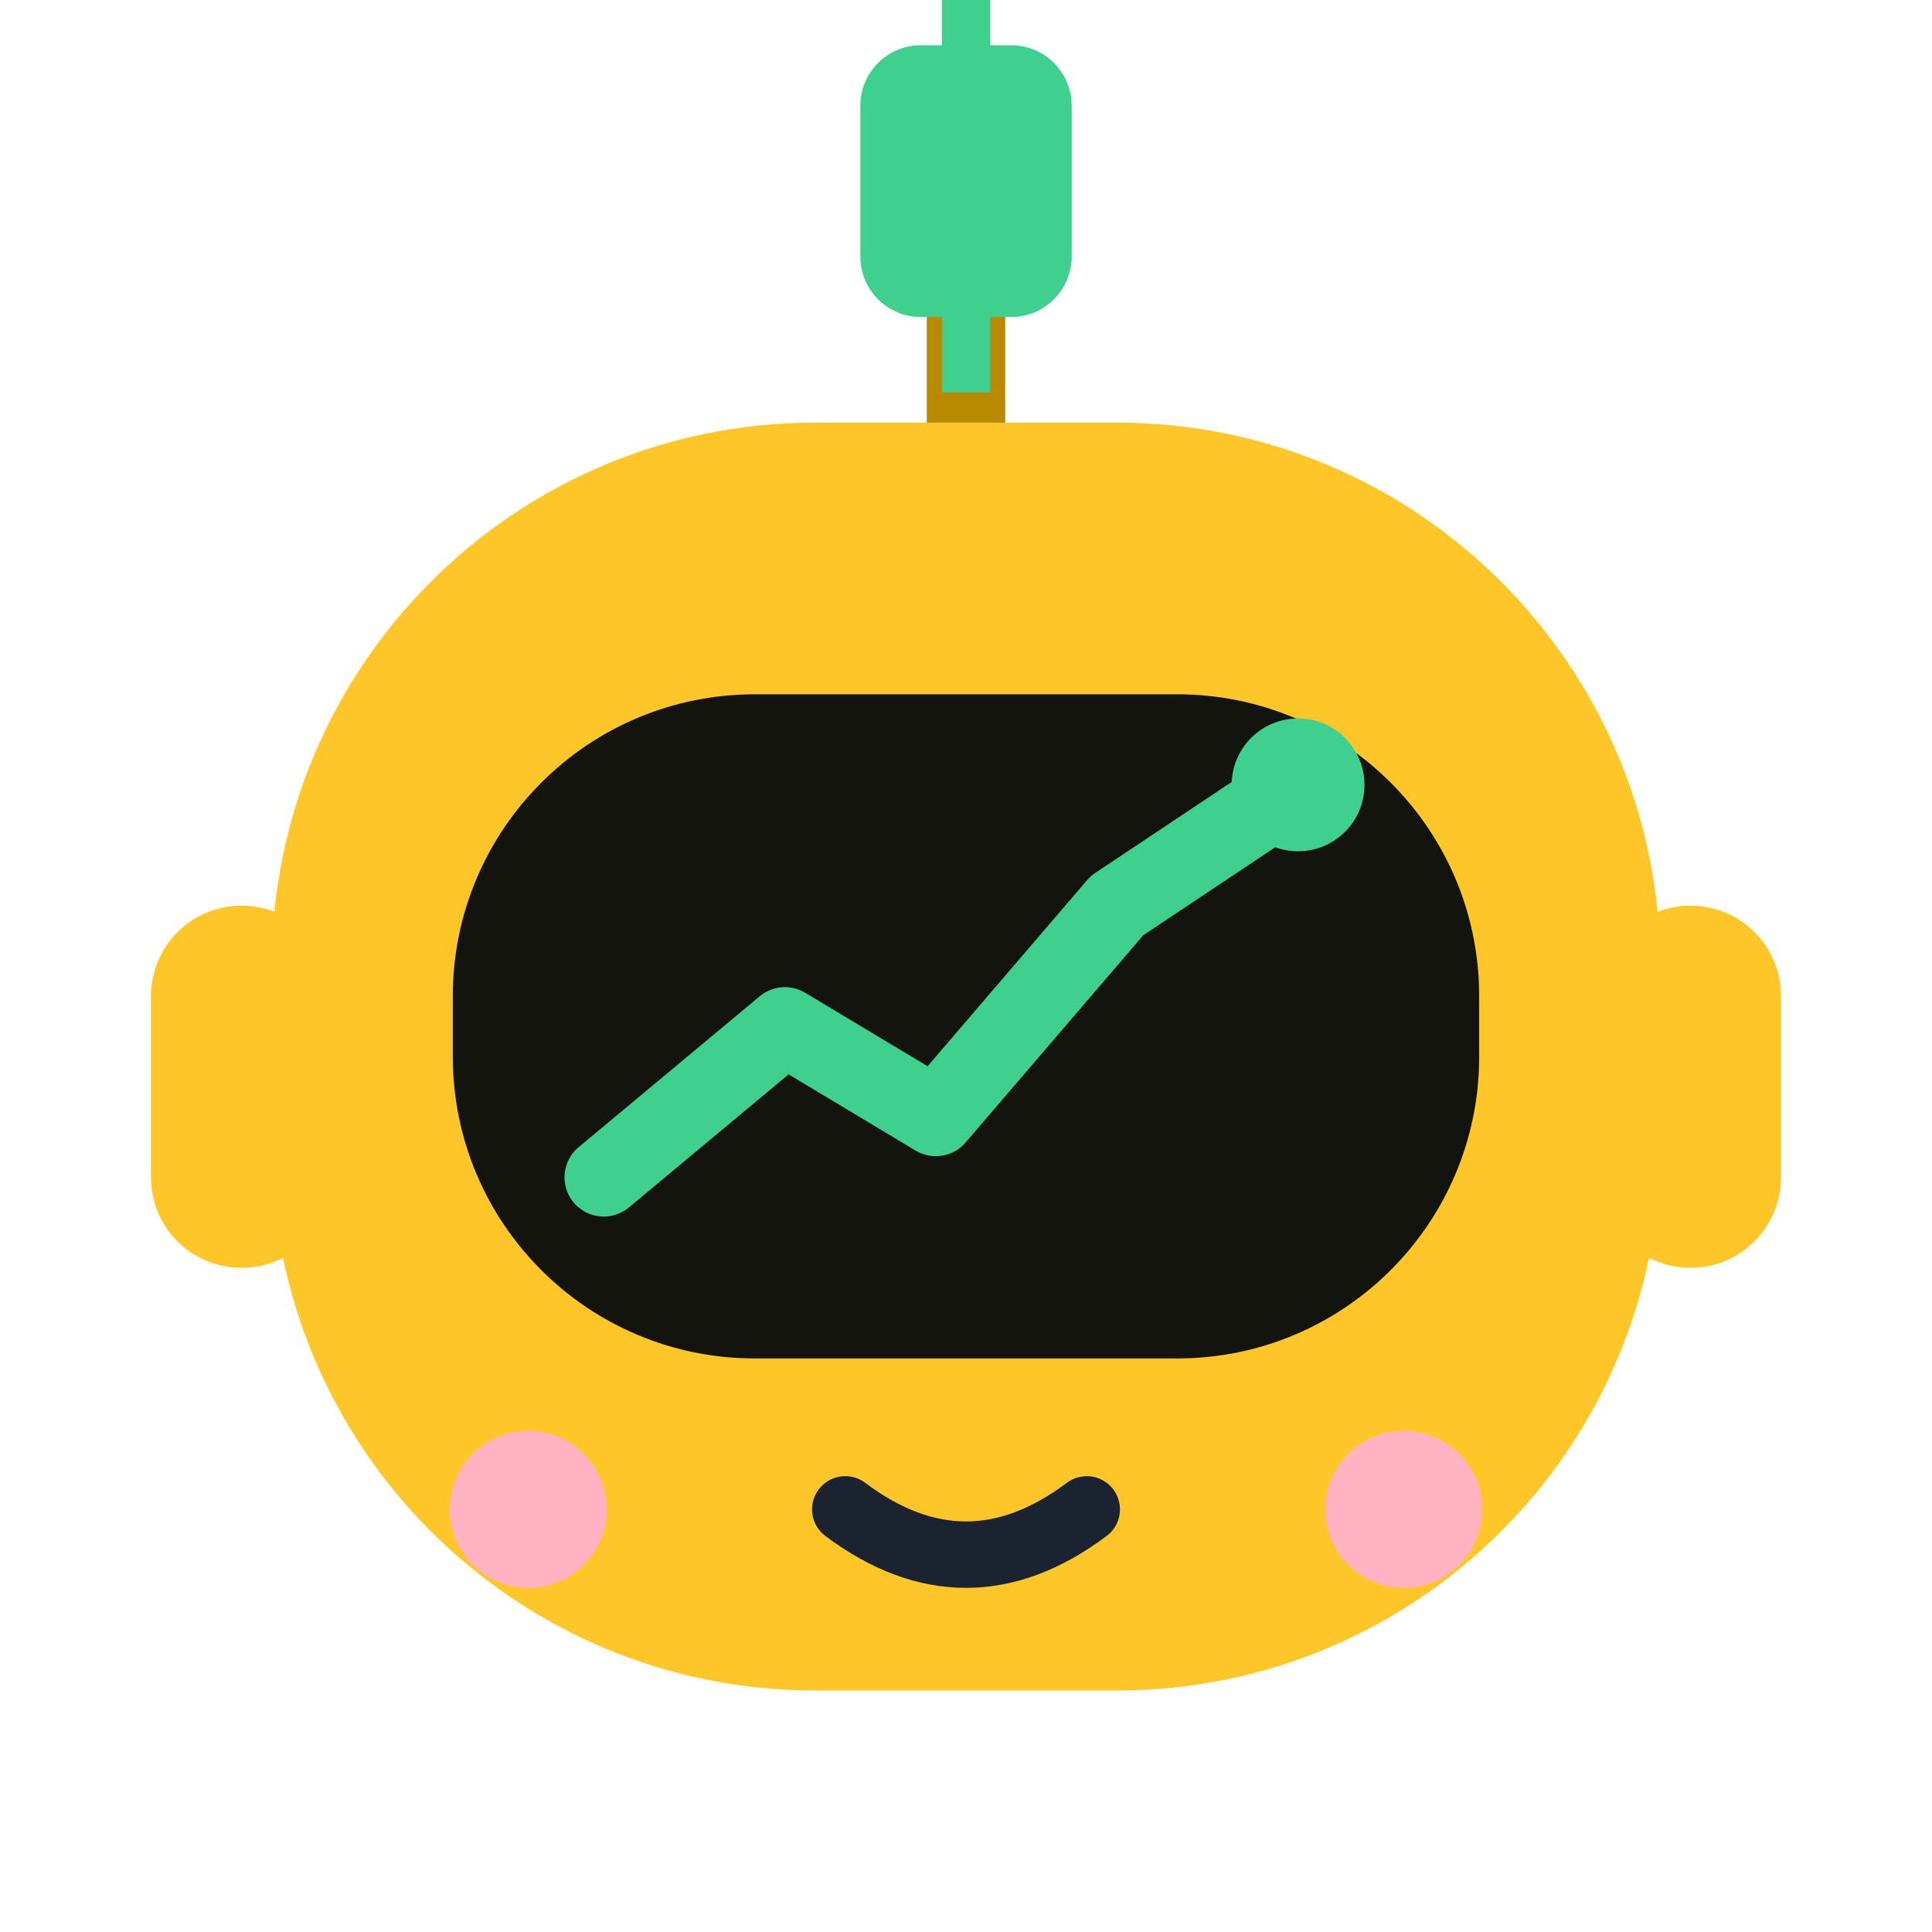
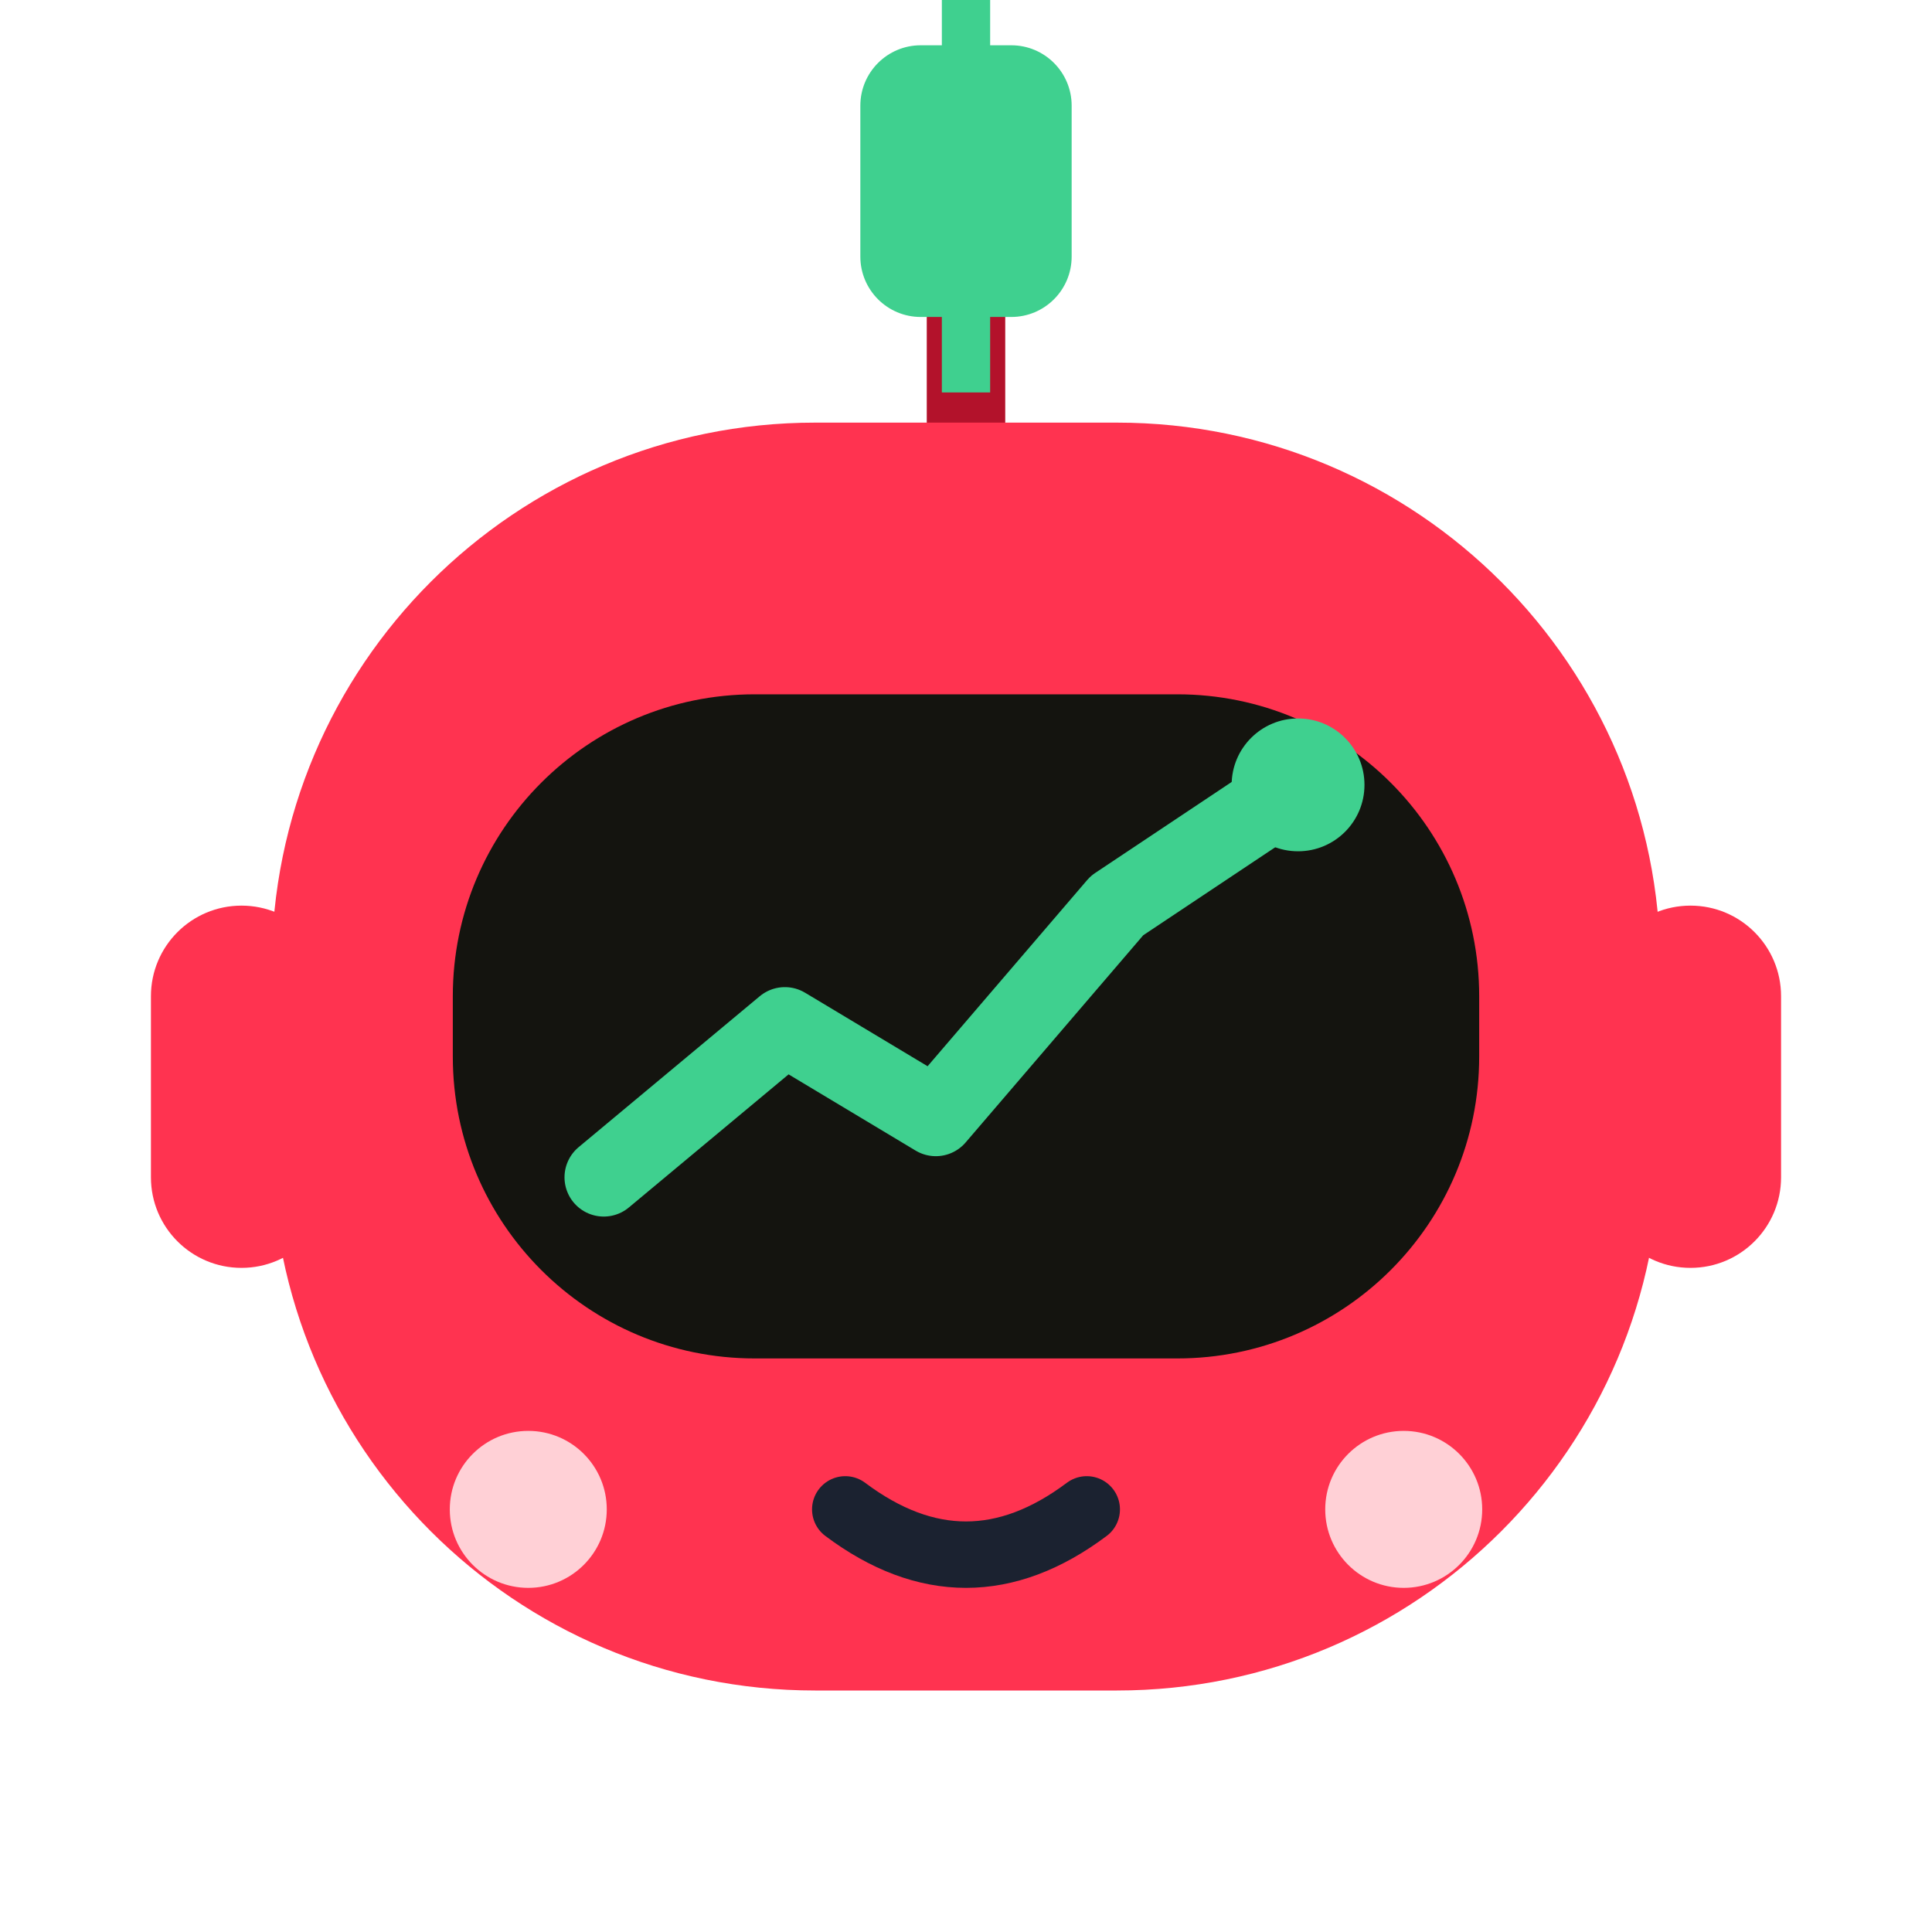
<svg xmlns="http://www.w3.org/2000/svg" viewBox="0 0 64 64" width="64" height="64">
-   <path d="M32 15V8" stroke="#b98a00" stroke-width="2.6" stroke-linecap="round" />
+   <path d="M32 15V8" stroke="#b3122b" stroke-width="2.6" stroke-linecap="round" />
  <rect x="28.5" y="1.5" width="7" height="9" rx="2" fill="#3fd08f" />
  <path d="M32 0v2M32 10v3" stroke="#3fd08f" stroke-width="1.6" />
-   <rect x="5" y="30" width="6" height="12" rx="3" fill="#ffc629" />
-   <rect x="53" y="30" width="6" height="12" rx="3" fill="#ffc629" />
-   <rect x="9" y="14" width="46" height="42" rx="18" fill="#ffc629" />
+   <rect x="5" y="30" width="6" height="12" rx="3" fill="#ff3350" />
+   <rect x="53" y="30" width="6" height="12" rx="3" fill="#ff3350" />
+   <rect x="9" y="14" width="46" height="42" rx="18" fill="#ff3350" />
  <rect x="15" y="23" width="34" height="22" rx="10" fill="#14140f" />
  <path d="M20 39l6-5 5 3 6-7 6-4" fill="none" stroke="#3fd08f" stroke-width="2.6" stroke-linecap="round" stroke-linejoin="round" />
  <circle cx="43" cy="26" r="2.2" fill="#3fd08f" />
-   <circle cx="17.5" cy="50" r="2.6" fill="#ffb3c1" />
-   <circle cx="46.5" cy="50" r="2.6" fill="#ffb3c1" />
+   <circle cx="17.5" cy="50" r="2.6" fill="#ffd0d6" />
+   <circle cx="46.5" cy="50" r="2.6" fill="#ffd0d6" />
  <path d="M28 50q4 3 8 0" fill="none" stroke="#1b2230" stroke-width="2.2" stroke-linecap="round" />
</svg>
